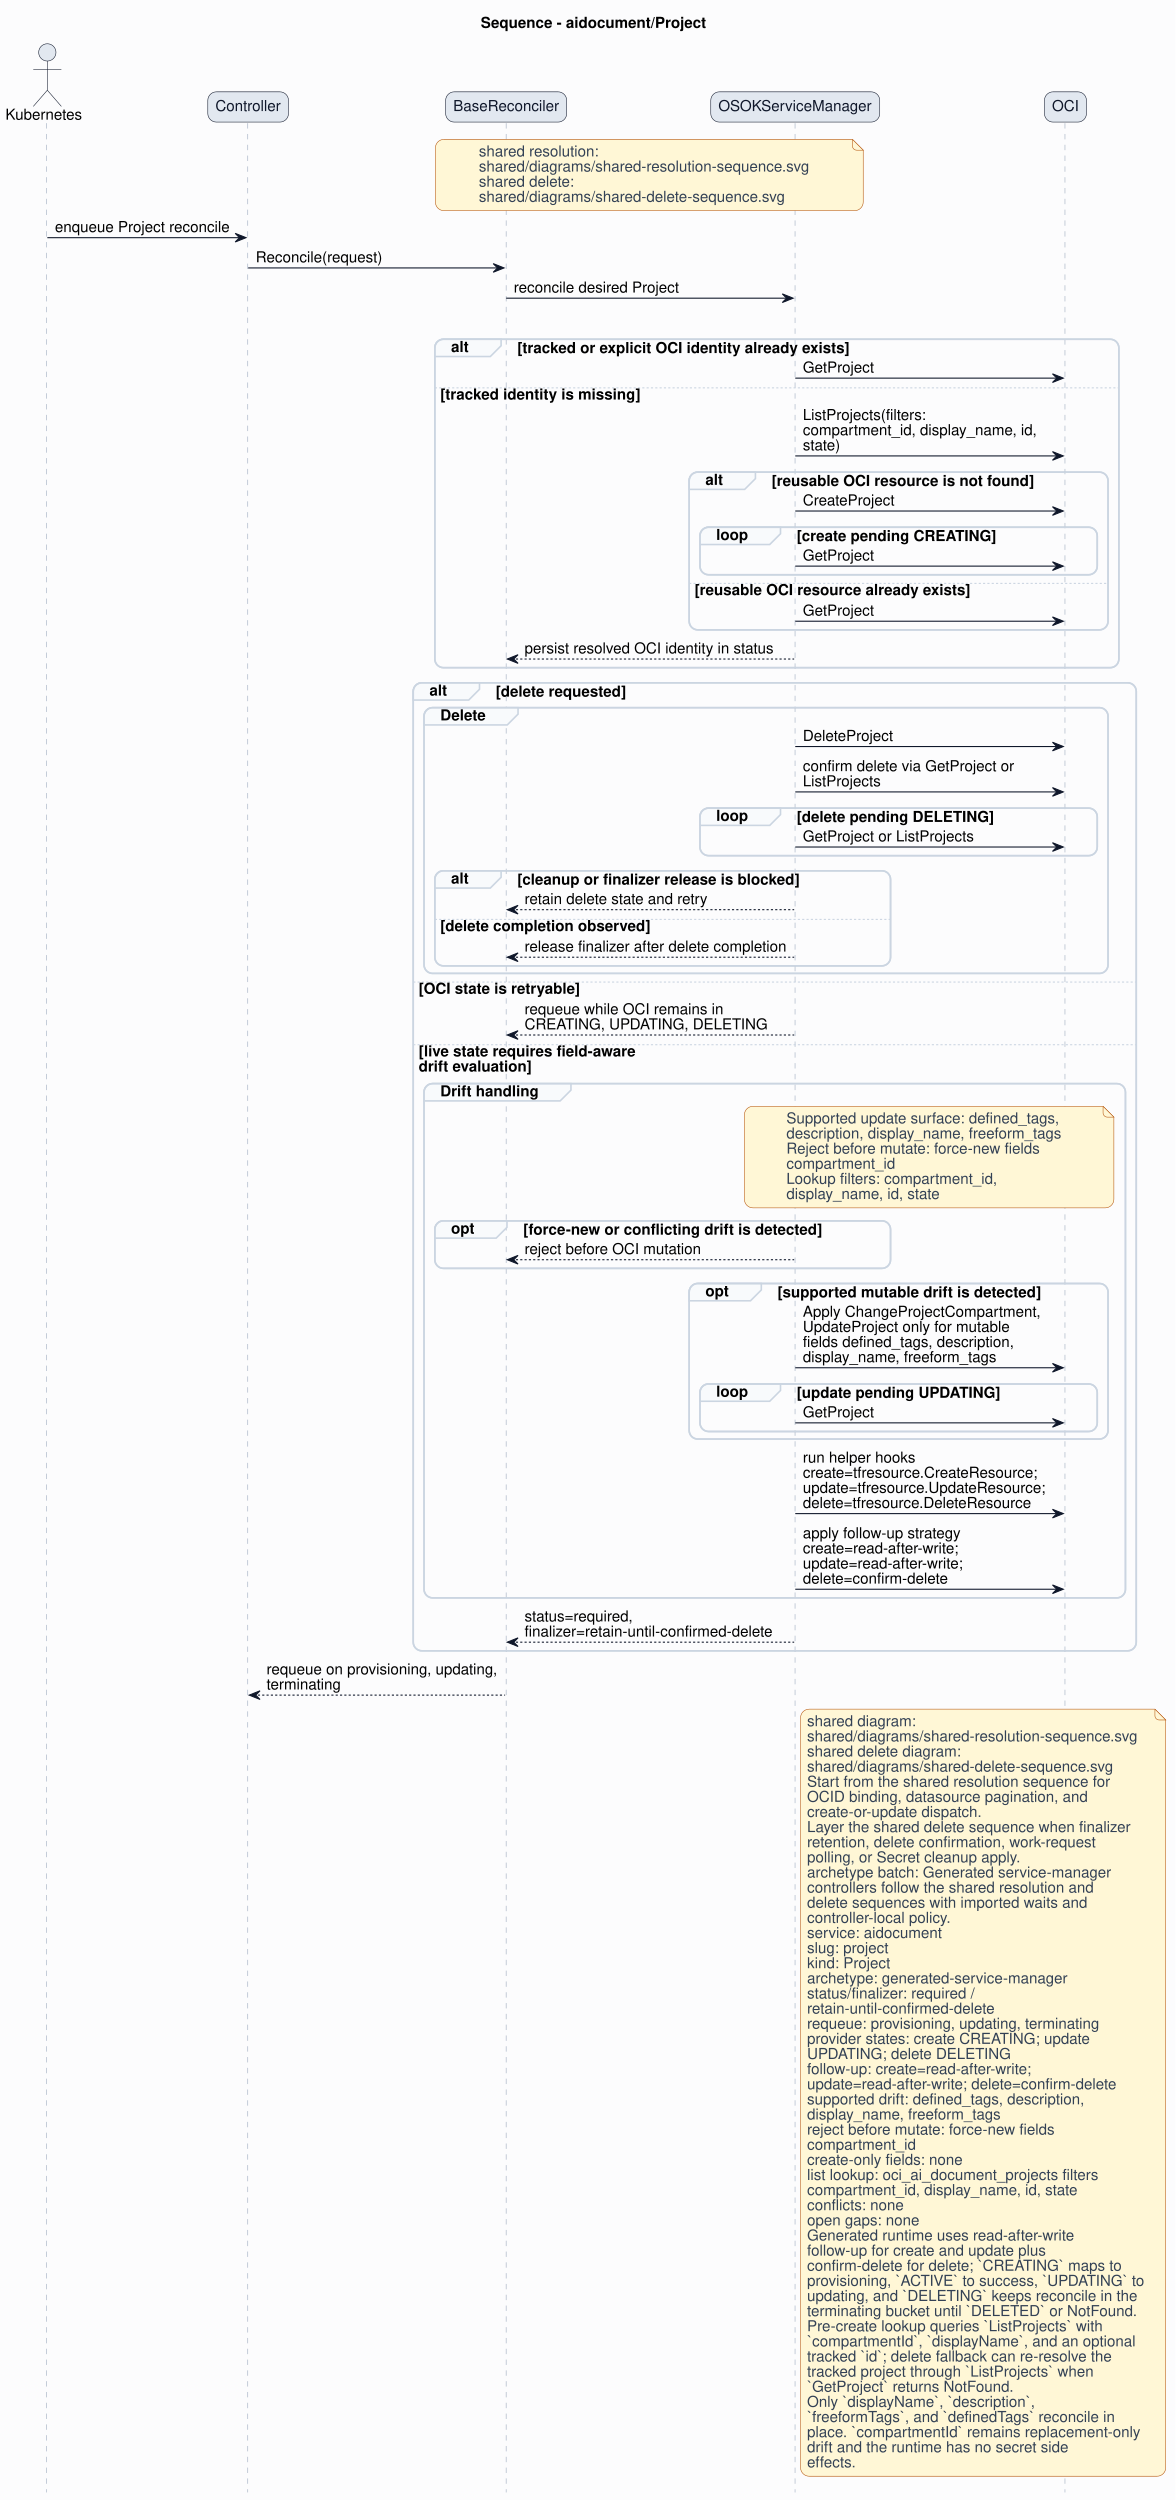
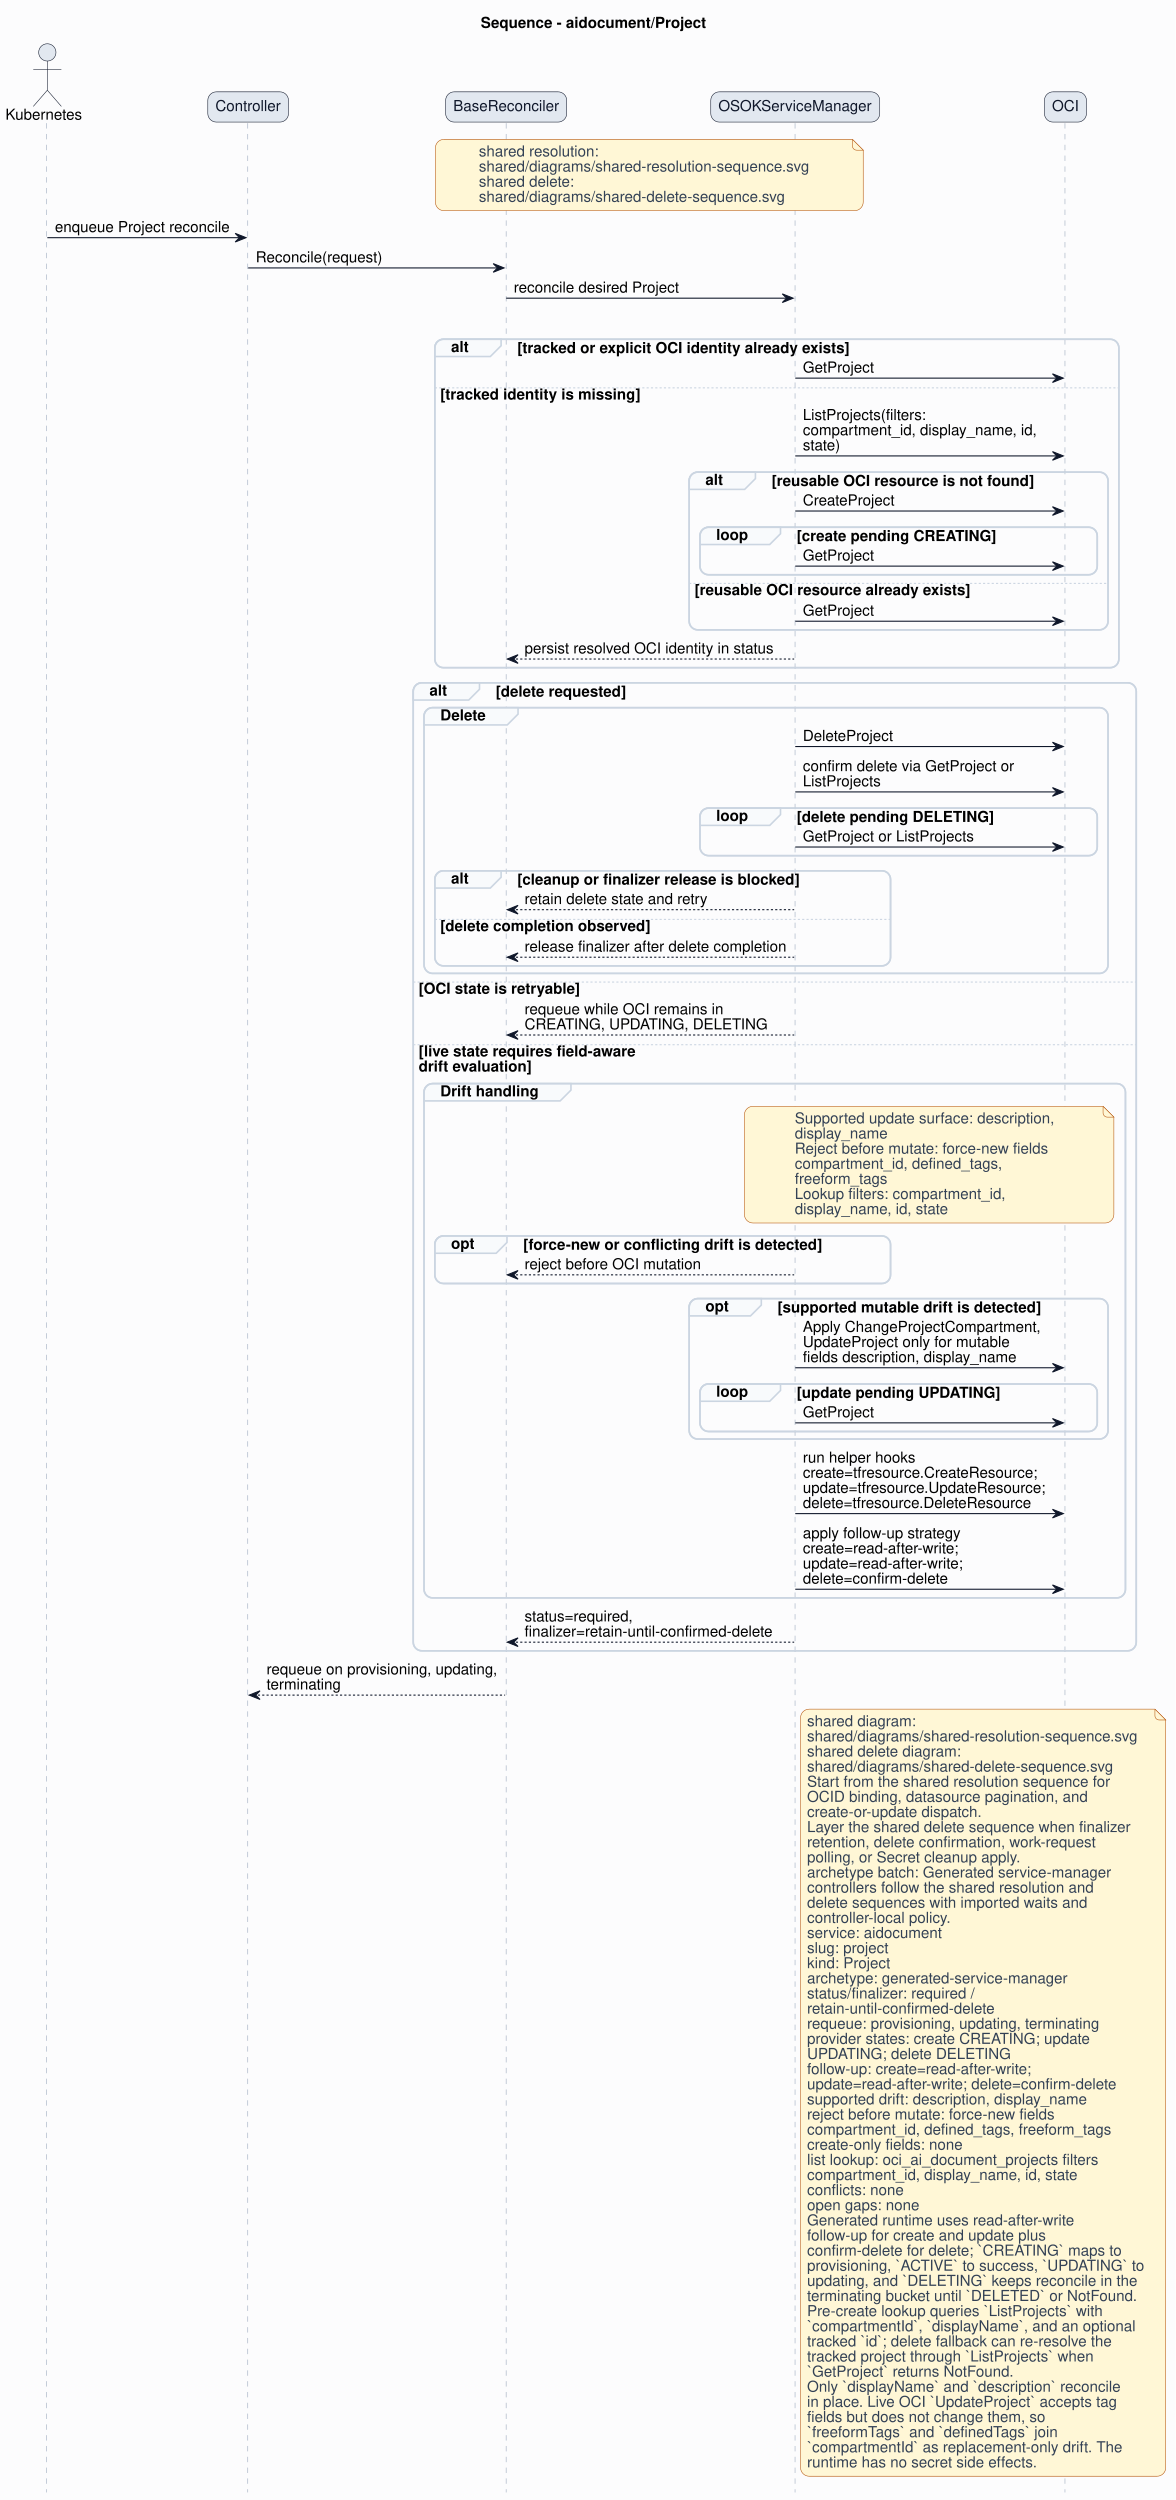
<svg xmlns="http://www.w3.org/2000/svg" contentStyleType="text/css" data-diagram-type="SEQUENCE" height="2314px" preserveAspectRatio="none" style="width:1088px;height:2314px;background:#FCFCFD;" version="1.1" viewBox="0 0 1088 2314" width="1088px" zoomAndPan="magnify">
  <defs />
  <g>
    <rect fill="#FCFCFD" height="2314" style="stroke:none;stroke-width:1;" width="1088" x="0" y="0" />
    <text fill="#000000" font-family="Helvetica" font-size="14" font-weight="bold" lengthAdjust="spacing" textLength="208.496" x="444.959" y="25.78">Sequence - aidocument/Project</text>
    <rect fill="none" height="304" rx="8" ry="8" style="stroke:#CBD5E1;stroke-width:1.5;" width="633.132" x="402.487" y="314" />
    <rect fill="none" height="146" rx="8" ry="8" style="stroke:#CBD5E1;stroke-width:1.5;" width="387.726" x="637.893" y="437" />
    <rect fill="none" height="44" rx="8" ry="8" style="stroke:#CBD5E1;stroke-width:1.5;" width="367.726" x="647.893" y="488" />
    <rect fill="none" height="896" rx="8" ry="8" style="stroke:#CBD5E1;stroke-width:1.5;" width="669.239" x="382.487" y="632" />
    <rect fill="none" height="246" rx="8" ry="8" style="stroke:#CBD5E1;stroke-width:1.5;" width="633.132" x="392.487" y="655" />
    <rect fill="none" height="44" rx="8" ry="8" style="stroke:#CBD5E1;stroke-width:1.5;" width="367.726" x="647.893" y="748" />
    <rect fill="none" height="88" rx="8" ry="8" style="stroke:#CBD5E1;stroke-width:1.5;" width="421.798" x="402.487" y="806" />
    <rect fill="none" height="476" rx="8" ry="8" style="stroke:#CBD5E1;stroke-width:1.5;" width="649.239" x="392.487" y="1003" />
-     <rect fill="none" height="44" rx="8" ry="8" style="stroke:#CBD5E1;stroke-width:1.5;" width="421.798" x="402.487" y="1130" />
-     <rect fill="none" height="144" rx="8" ry="8" style="stroke:#CBD5E1;stroke-width:1.5;" width="387.726" x="637.893" y="1188" />
+     <rect fill="none" height="44" rx="8" ry="8" style="stroke:#CBD5E1;stroke-width:1.5;" width="421.798" x="402.487" y="1144" />
+     <rect fill="none" height="130" rx="8" ry="8" style="stroke:#CBD5E1;stroke-width:1.5;" width="387.726" x="637.893" y="1202" />
    <rect fill="none" height="44" rx="8" ry="8" style="stroke:#CBD5E1;stroke-width:1.5;" width="367.726" x="647.893" y="1281" />
    <g class="participant-lifeline" data-entity-uid="part1" data-qualified-name="Kubernetes" id="part1-lifeline">
      <g>
        <rect fill="#000000" fill-opacity="0" height="2193" width="8" x="39.803" y="114" />
        <line style="stroke:#94A3B8;stroke-width:0.5;stroke-dasharray:5,5;" x1="43" x2="43" y1="114" y2="2307" />
      </g>
    </g>
    <g class="participant-lifeline" data-entity-uid="part2" data-qualified-name="Controller" id="part2-lifeline">
      <g>
        <rect fill="#000000" fill-opacity="0" height="2193" width="8" x="225.685" y="114" />
        <line style="stroke:#94A3B8;stroke-width:0.5;stroke-dasharray:5,5;" x1="229.34" x2="229.34" y1="114" y2="2307" />
      </g>
    </g>
    <g class="participant-lifeline" data-entity-uid="part3" data-qualified-name="BaseReconciler" id="part3-lifeline">
      <g>
        <rect fill="#000000" fill-opacity="0" height="2193" width="8" x="464.511" y="114" />
        <line style="stroke:#94A3B8;stroke-width:0.5;stroke-dasharray:5,5;" x1="468.487" x2="468.487" y1="114" y2="2307" />
      </g>
    </g>
    <g class="participant-lifeline" data-entity-uid="part4" data-qualified-name="ServiceManager" id="part4-lifeline">
      <g>
        <rect fill="#000000" fill-opacity="0" height="2193" width="8" x="732.089" y="114" />
        <line style="stroke:#94A3B8;stroke-width:0.5;stroke-dasharray:5,5;" x1="735.893" x2="735.893" y1="114" y2="2307" />
      </g>
    </g>
    <g class="participant-lifeline" data-entity-uid="part5" data-qualified-name="OCI" id="part5-lifeline">
      <g>
        <rect fill="#000000" fill-opacity="0" height="2193" width="8" x="982.174" y="114" />
        <line style="stroke:#94A3B8;stroke-width:0.5;stroke-dasharray:5,5;" x1="985.73" x2="985.73" y1="114" y2="2307" />
      </g>
    </g>
    <g class="participant participant-head" data-entity-uid="part1" data-qualified-name="Kubernetes" id="part1-head">
      <text fill="#000000" font-family="Helvetica" font-size="14" lengthAdjust="spacing" textLength="71.606" x="5" y="110.78">Kubernetes</text>
      <ellipse cx="43.803" cy="48.5" fill="#E2E8F0" rx="8" ry="8" style="stroke:#0F172A;stroke-width:0.5;" />
      <path d="M43.803,56.5 L43.803,83.5 M30.803,64.5 L56.803,64.5 M43.803,83.5 L30.803,98.5 M43.803,83.5 L56.803,98.5" fill="none" style="stroke:#0F172A;stroke-width:0.5;" />
    </g>
    <g class="participant participant-head" data-entity-uid="part2" data-qualified-name="Controller" id="part2-head">
      <rect fill="#E2E8F0" height="28" rx="8" ry="8" style="stroke:#0F172A;stroke-width:0.5;" width="74.689" x="192.34" y="85" />
      <text fill="#0F172A" font-family="Helvetica" font-size="14" lengthAdjust="spacing" textLength="60.69" x="199.34" y="102.78">Controller</text>
    </g>
    <g class="participant participant-head" data-entity-uid="part3" data-qualified-name="BaseReconciler" id="part3-head">
      <rect fill="#E2E8F0" height="28" rx="8" ry="8" style="stroke:#0F172A;stroke-width:0.5;" width="112.048" x="412.487" y="85" />
      <text fill="#0F172A" font-family="Helvetica" font-size="14" lengthAdjust="spacing" textLength="98.048" x="419.487" y="102.78">BaseReconciler</text>
    </g>
    <g class="participant participant-head" data-entity-uid="part4" data-qualified-name="ServiceManager" id="part4-head">
      <rect fill="#E2E8F0" height="28" rx="8" ry="8" style="stroke:#0F172A;stroke-width:0.5;" width="156.393" x="657.893" y="85" />
      <text fill="#0F172A" font-family="Helvetica" font-size="14" lengthAdjust="spacing" textLength="142.393" x="664.893" y="102.78">OSOKServiceManager</text>
    </g>
    <g class="participant participant-head" data-entity-uid="part5" data-qualified-name="OCI" id="part5-head">
      <rect fill="#E2E8F0" height="28" rx="8" ry="8" style="stroke:#0F172A;stroke-width:0.5;" width="38.89" x="966.73" y="85" />
      <text fill="#0F172A" font-family="Helvetica" font-size="14" lengthAdjust="spacing" textLength="24.89" x="973.73" y="102.78">OCI</text>
    </g>
    <path d="M403,137 L403,187 A8,8 0 0 0 411,195 L791,195 A8,8 0 0 0 799,187 L799,139 L789,129 L411,129 A8,8 0 0 0 403,137" fill="#FFF7D6" style="stroke:#B45309;stroke-width:0.5;" />
    <path d="M789,129 L789,135 A4,4 0 0 0 793,139 L799,139 L789,129" fill="#FFF7D6" style="stroke:#B45309;stroke-width:0.5;" />
    <text fill="#334155" font-family="Helvetica" font-size="14" lengthAdjust="spacing" textLength="111.289" x="443.203" y="144.78">shared resolution:</text>
    <text fill="#334155" font-family="Helvetica" font-size="14" lengthAdjust="spacing" textLength="307.392" x="443.203" y="158.78">shared/diagrams/shared-resolution-sequence.svg</text>
    <text fill="#334155" font-family="Helvetica" font-size="14" lengthAdjust="spacing" textLength="88.731" x="443.203" y="172.78">shared delete:</text>
    <text fill="#334155" font-family="Helvetica" font-size="14" lengthAdjust="spacing" textLength="284.833" x="443.203" y="186.78">shared/diagrams/shared-delete-sequence.svg</text>
    <g class="message" data-entity-1="part1" data-entity-2="part2" id="msg1">
      <polygon fill="#0F172A" points="217.685,216,227.685,220,217.685,224,221.685,220" style="stroke:#0F172A;stroke-width:1;" />
      <line style="stroke:#0F172A;stroke-width:1;" x1="43.803" x2="223.685" y1="220" y2="220" />
      <text fill="#000000" font-family="Helvetica" font-size="14" lengthAdjust="spacing" textLength="161.882" x="50.803" y="214.78">enqueue Project reconcile</text>
    </g>
    <g class="message" data-entity-1="part2" data-entity-2="part3" id="msg2">
      <polygon fill="#0F172A" points="456.511,244,466.511,248,456.511,252,460.511,248" style="stroke:#0F172A;stroke-width:1;" />
      <line style="stroke:#0F172A;stroke-width:1;" x1="229.685" x2="462.511" y1="248" y2="248" />
      <text fill="#000000" font-family="Helvetica" font-size="14" lengthAdjust="spacing" textLength="117.496" x="236.685" y="242.78">Reconcile(request)</text>
    </g>
    <g class="message" data-entity-1="part3" data-entity-2="part4" id="msg3">
      <polygon fill="#0F172A" points="724.089,272,734.089,276,724.089,280,728.089,276" style="stroke:#0F172A;stroke-width:1;" />
      <line style="stroke:#0F172A;stroke-width:1;" x1="468.511" x2="730.089" y1="276" y2="276" />
      <text fill="#000000" font-family="Helvetica" font-size="14" lengthAdjust="spacing" textLength="153.296" x="475.511" y="270.78">reconcile desired Project</text>
    </g>
    <path d="M410.487,314 L463.825,314 L463.825,320 L453.825,330 L402.487,330 L402.487,322 A8,8 0 0 1 410.487,314" fill="#F8FAFC" style="stroke:#CBD5E1;stroke-width:1.5;" />
    <rect fill="none" height="304" rx="8" ry="8" style="stroke:#CBD5E1;stroke-width:1.5;" width="633.132" x="402.487" y="314" />
    <text fill="#000000" font-family="Helvetica" font-size="14" font-weight="bold" lengthAdjust="spacing" textLength="16.338" x="417.487" y="325.78">alt</text>
    <text fill="#000000" font-family="Helvetica" font-size="14" font-weight="bold" lengthAdjust="spacing" textLength="308.109" x="478.825" y="326.78">[tracked or explicit OCI identity already exists]</text>
    <g class="message" data-entity-1="part4" data-entity-2="part5" id="msg4">
      <polygon fill="#0F172A" points="974.174,346,984.174,350,974.174,354,978.174,350" style="stroke:#0F172A;stroke-width:1;" />
      <line style="stroke:#0F172A;stroke-width:1;" x1="736.089" x2="980.174" y1="350" y2="350" />
      <text fill="#000000" font-family="Helvetica" font-size="14" lengthAdjust="spacing" textLength="66.138" x="743.089" y="344.78">GetProject</text>
    </g>
    <line style="stroke:#CBD5E1;stroke-width:1;stroke-dasharray:2,2;" x1="402.487" x2="1035.619" y1="359" y2="359" />
    <text fill="#000000" font-family="Helvetica" font-size="14" font-weight="bold" lengthAdjust="spacing" textLength="185.158" x="407.487" y="369.78">[tracked identity is missing]</text>
    <g class="message" data-entity-1="part4" data-entity-2="part5" id="msg5">
      <polygon fill="#0F172A" points="974.174,418,984.174,422,974.174,426,978.174,422" style="stroke:#0F172A;stroke-width:1;" />
      <line style="stroke:#0F172A;stroke-width:1;" x1="736.089" x2="980.174" y1="422" y2="422" />
      <text fill="#000000" font-family="Helvetica" font-size="14" lengthAdjust="spacing" textLength="114.358" x="743.089" y="388.78">ListProjects(filters:</text>
      <text fill="#000000" font-family="Helvetica" font-size="14" lengthAdjust="spacing" textLength="217.109" x="743.089" y="402.78">compartment_id, display_name, id,</text>
      <text fill="#000000" font-family="Helvetica" font-size="14" lengthAdjust="spacing" textLength="35.014" x="743.089" y="416.78">state)</text>
    </g>
    <path d="M645.893,437 L699.231,437 L699.231,443 L689.231,453 L637.893,453 L637.893,445 A8,8 0 0 1 645.893,437" fill="#F8FAFC" style="stroke:#CBD5E1;stroke-width:1.5;" />
    <rect fill="none" height="146" rx="8" ry="8" style="stroke:#CBD5E1;stroke-width:1.5;" width="387.726" x="637.893" y="437" />
    <text fill="#000000" font-family="Helvetica" font-size="14" font-weight="bold" lengthAdjust="spacing" textLength="16.338" x="652.893" y="448.78">alt</text>
    <text fill="#000000" font-family="Helvetica" font-size="14" font-weight="bold" lengthAdjust="spacing" textLength="242.703" x="714.231" y="449.78">[reusable OCI resource is not found]</text>
    <g class="message" data-entity-1="part4" data-entity-2="part5" id="msg6">
      <polygon fill="#0F172A" points="974.174,469,984.174,473,974.174,477,978.174,473" style="stroke:#0F172A;stroke-width:1;" />
      <line style="stroke:#0F172A;stroke-width:1;" x1="736.089" x2="980.174" y1="473" y2="473" />
      <text fill="#000000" font-family="Helvetica" font-size="14" lengthAdjust="spacing" textLength="85.593" x="743.089" y="467.78">CreateProject</text>
    </g>
    <path d="M655.893,488 L722.438,488 L722.438,494 L712.438,504 L647.893,504 L647.893,496 A8,8 0 0 1 655.893,488" fill="#F8FAFC" style="stroke:#CBD5E1;stroke-width:1.5;" />
    <rect fill="none" height="44" rx="8" ry="8" style="stroke:#CBD5E1;stroke-width:1.5;" width="367.726" x="647.893" y="488" />
    <text fill="#000000" font-family="Helvetica" font-size="14" font-weight="bold" lengthAdjust="spacing" textLength="29.545" x="662.893" y="499.78">loop</text>
    <text fill="#000000" font-family="Helvetica" font-size="14" font-weight="bold" lengthAdjust="spacing" textLength="185.903" x="737.438" y="500.78">[create pending CREATING]</text>
    <g class="message" data-entity-1="part4" data-entity-2="part5" id="msg7">
      <polygon fill="#0F172A" points="974.174,520,984.174,524,974.174,528,978.174,524" style="stroke:#0F172A;stroke-width:1;" />
      <line style="stroke:#0F172A;stroke-width:1;" x1="736.089" x2="980.174" y1="524" y2="524" />
      <text fill="#000000" font-family="Helvetica" font-size="14" lengthAdjust="spacing" textLength="66.138" x="743.089" y="518.78">GetProject</text>
    </g>
    <line style="stroke:#CBD5E1;stroke-width:1;stroke-dasharray:2,2;" x1="637.893" x2="1025.619" y1="540" y2="540" />
    <text fill="#000000" font-family="Helvetica" font-size="14" font-weight="bold" lengthAdjust="spacing" textLength="255.233" x="642.893" y="550.78">[reusable OCI resource already exists]</text>
    <g class="message" data-entity-1="part4" data-entity-2="part5" id="msg8">
      <polygon fill="#0F172A" points="974.174,571,984.174,575,974.174,579,978.174,575" style="stroke:#0F172A;stroke-width:1;" />
      <line style="stroke:#0F172A;stroke-width:1;" x1="736.089" x2="980.174" y1="575" y2="575" />
      <text fill="#000000" font-family="Helvetica" font-size="14" lengthAdjust="spacing" textLength="66.138" x="743.089" y="569.78">GetProject</text>
    </g>
    <g class="message" data-entity-1="part4" data-entity-2="part3" id="msg9">
      <polygon fill="#0F172A" points="479.511,606,469.511,610,479.511,614,475.511,610" style="stroke:#0F172A;stroke-width:1;" />
      <line style="stroke:#0F172A;stroke-width:1;stroke-dasharray:2,2;" x1="473.511" x2="735.089" y1="610" y2="610" />
      <text fill="#000000" font-family="Helvetica" font-size="14" lengthAdjust="spacing" textLength="231.096" x="485.511" y="604.78">persist resolved OCI identity in status</text>
    </g>
    <path d="M390.487,632 L443.825,632 L443.825,638 L433.825,648 L382.487,648 L382.487,640 A8,8 0 0 1 390.487,632" fill="#F8FAFC" style="stroke:#CBD5E1;stroke-width:1.5;" />
    <rect fill="none" height="896" rx="8" ry="8" style="stroke:#CBD5E1;stroke-width:1.5;" width="669.239" x="382.487" y="632" />
    <text fill="#000000" font-family="Helvetica" font-size="14" font-weight="bold" lengthAdjust="spacing" textLength="16.338" x="397.487" y="643.78">alt</text>
    <text fill="#000000" font-family="Helvetica" font-size="14" font-weight="bold" lengthAdjust="spacing" textLength="120.586" x="458.825" y="644.78">[delete requested]</text>
    <path d="M400.487,655 L479.508,655 L479.508,661 L469.508,671 L392.487,671 L392.487,663 A8,8 0 0 1 400.487,655" fill="#F8FAFC" style="stroke:#CBD5E1;stroke-width:1.5;" />
    <rect fill="none" height="246" rx="8" ry="8" style="stroke:#CBD5E1;stroke-width:1.5;" width="633.132" x="392.487" y="655" />
    <text fill="#000000" font-family="Helvetica" font-size="14" font-weight="bold" lengthAdjust="spacing" textLength="42.02" x="407.487" y="666.78">Delete</text>
    <g class="message" data-entity-1="part4" data-entity-2="part5" id="msg10">
      <polygon fill="#0F172A" points="974.174,687,984.174,691,974.174,695,978.174,691" style="stroke:#0F172A;stroke-width:1;" />
      <line style="stroke:#0F172A;stroke-width:1;" x1="736.089" x2="980.174" y1="691" y2="691" />
      <text fill="#000000" font-family="Helvetica" font-size="14" lengthAdjust="spacing" textLength="84.041" x="743.089" y="685.78">DeleteProject</text>
    </g>
    <g class="message" data-entity-1="part4" data-entity-2="part5" id="msg11">
      <polygon fill="#0F172A" points="974.174,729,984.174,733,974.174,737,978.174,733" style="stroke:#0F172A;stroke-width:1;" />
      <line style="stroke:#0F172A;stroke-width:1;" x1="736.089" x2="980.174" y1="733" y2="733" />
      <text fill="#000000" font-family="Helvetica" font-size="14" lengthAdjust="spacing" textLength="196.082" x="743.089" y="713.78">confirm delete via GetProject or</text>
      <text fill="#000000" font-family="Helvetica" font-size="14" lengthAdjust="spacing" textLength="72.358" x="743.089" y="727.78">ListProjects</text>
    </g>
    <path d="M655.893,748 L722.438,748 L722.438,754 L712.438,764 L647.893,764 L647.893,756 A8,8 0 0 1 655.893,748" fill="#F8FAFC" style="stroke:#CBD5E1;stroke-width:1.5;" />
    <rect fill="none" height="44" rx="8" ry="8" style="stroke:#CBD5E1;stroke-width:1.5;" width="367.726" x="647.893" y="748" />
    <text fill="#000000" font-family="Helvetica" font-size="14" font-weight="bold" lengthAdjust="spacing" textLength="29.545" x="662.893" y="759.78">loop</text>
    <text fill="#000000" font-family="Helvetica" font-size="14" font-weight="bold" lengthAdjust="spacing" textLength="182.779" x="737.438" y="760.78">[delete pending DELETING]</text>
    <g class="message" data-entity-1="part4" data-entity-2="part5" id="msg12">
      <polygon fill="#0F172A" points="974.174,780,984.174,784,974.174,788,978.174,784" style="stroke:#0F172A;stroke-width:1;" />
      <line style="stroke:#0F172A;stroke-width:1;" x1="736.089" x2="980.174" y1="784" y2="784" />
      <text fill="#000000" font-family="Helvetica" font-size="14" lengthAdjust="spacing" textLength="158.724" x="743.089" y="778.78">GetProject or ListProjects</text>
    </g>
    <path d="M410.487,806 L463.825,806 L463.825,812 L453.825,822 L402.487,822 L402.487,814 A8,8 0 0 1 410.487,806" fill="#F8FAFC" style="stroke:#CBD5E1;stroke-width:1.5;" />
    <rect fill="none" height="88" rx="8" ry="8" style="stroke:#CBD5E1;stroke-width:1.5;" width="421.798" x="402.487" y="806" />
    <text fill="#000000" font-family="Helvetica" font-size="14" font-weight="bold" lengthAdjust="spacing" textLength="16.338" x="417.487" y="817.78">alt</text>
    <text fill="#000000" font-family="Helvetica" font-size="14" font-weight="bold" lengthAdjust="spacing" textLength="261.427" x="478.825" y="818.78">[cleanup or finalizer release is blocked]</text>
    <g class="message" data-entity-1="part4" data-entity-2="part3" id="msg13">
      <polygon fill="#0F172A" points="479.511,838,469.511,842,479.511,846,475.511,842" style="stroke:#0F172A;stroke-width:1;" />
      <line style="stroke:#0F172A;stroke-width:1;stroke-dasharray:2,2;" x1="473.511" x2="735.089" y1="842" y2="842" />
      <text fill="#000000" font-family="Helvetica" font-size="14" lengthAdjust="spacing" textLength="170.434" x="485.511" y="836.78">retain delete state and retry</text>
    </g>
    <line style="stroke:#CBD5E1;stroke-width:1;stroke-dasharray:2,2;" x1="402.487" x2="824.286" y1="851" y2="851" />
    <text fill="#000000" font-family="Helvetica" font-size="14" font-weight="bold" lengthAdjust="spacing" textLength="194.482" x="407.487" y="861.78">[delete completion observed]</text>
    <g class="message" data-entity-1="part4" data-entity-2="part3" id="msg14">
      <polygon fill="#0F172A" points="479.511,882,469.511,886,479.511,890,475.511,886" style="stroke:#0F172A;stroke-width:1;" />
      <line style="stroke:#0F172A;stroke-width:1;stroke-dasharray:2,2;" x1="473.511" x2="735.089" y1="886" y2="886" />
      <text fill="#000000" font-family="Helvetica" font-size="14" lengthAdjust="spacing" textLength="243.578" x="485.511" y="880.78">release finalizer after delete completion</text>
    </g>
    <line style="stroke:#CBD5E1;stroke-width:1;stroke-dasharray:2,2;" x1="382.487" x2="1051.726" y1="909" y2="909" />
    <text fill="#000000" font-family="Helvetica" font-size="14" font-weight="bold" lengthAdjust="spacing" textLength="149.386" x="387.487" y="919.78">[OCI state is retryable]</text>
    <g class="message" data-entity-1="part4" data-entity-2="part3" id="msg15">
      <polygon fill="#0F172A" points="479.511,954,469.511,958,479.511,962,475.511,958" style="stroke:#0F172A;stroke-width:1;" />
      <line style="stroke:#0F172A;stroke-width:1;stroke-dasharray:2,2;" x1="473.511" x2="735.089" y1="958" y2="958" />
      <text fill="#000000" font-family="Helvetica" font-size="14" lengthAdjust="spacing" textLength="184.42" x="485.511" y="938.78">requeue while OCI remains in</text>
      <text fill="#000000" font-family="Helvetica" font-size="14" lengthAdjust="spacing" textLength="230.248" x="485.511" y="952.78">CREATING, UPDATING, DELETING</text>
    </g>
    <line style="stroke:#CBD5E1;stroke-width:1;stroke-dasharray:2,2;" x1="382.487" x2="1051.726" y1="967" y2="967" />
    <text fill="#000000" font-family="Helvetica" font-size="14" font-weight="bold" lengthAdjust="spacing" textLength="200.751" x="387.487" y="977.78">[live state requires field-aware</text>
    <text fill="#000000" font-family="Helvetica" font-size="14" font-weight="bold" lengthAdjust="spacing" textLength="105.007" x="387.487" y="991.78">drift evaluation]</text>
    <path d="M400.487,1003 L528.474,1003 L528.474,1009 L518.474,1019 L392.487,1019 L392.487,1011 A8,8 0 0 1 400.487,1003" fill="#F8FAFC" style="stroke:#CBD5E1;stroke-width:1.5;" />
    <rect fill="none" height="476" rx="8" ry="8" style="stroke:#CBD5E1;stroke-width:1.5;" width="649.239" x="392.487" y="1003" />
    <text fill="#000000" font-family="Helvetica" font-size="14" font-weight="bold" lengthAdjust="spacing" textLength="90.986" x="407.487" y="1014.78">Drift handling</text>
-     <path d="M689,1032 L689,1110 A8,8 0 0 0 697,1118 L1023,1118 A8,8 0 0 0 1031,1110 L1031,1034 L1021,1024 L697,1024 A8,8 0 0 0 689,1032" fill="#FFF7D6" style="stroke:#B45309;stroke-width:0.5;" />
+     <path d="M689,1032 L689,1124 A8,8 0 0 0 697,1132 L1023,1132 A8,8 0 0 0 1031,1124 L1031,1034 L1021,1024 L697,1024 A8,8 0 0 0 689,1032" fill="#FFF7D6" style="stroke:#B45309;stroke-width:0.5;" />
    <path d="M1021,1024 L1021,1030 A4,4 0 0 0 1025,1034 L1031,1034 L1021,1024" fill="#FFF7D6" style="stroke:#B45309;stroke-width:0.5;" />
-     <text fill="#334155" font-family="Helvetica" font-size="14" lengthAdjust="spacing" textLength="252.964" x="727.853" y="1039.78">Supported update surface: defined_tags,</text>
-     <text fill="#334155" font-family="Helvetica" font-size="14" lengthAdjust="spacing" textLength="256.019" x="727.853" y="1053.78">description, display_name, freeform_tags</text>
-     <text fill="#334155" font-family="Helvetica" font-size="14" lengthAdjust="spacing" textLength="235.778" x="727.853" y="1067.78">Reject before mutate: force-new fields</text>
-     <text fill="#334155" font-family="Helvetica" font-size="14" lengthAdjust="spacing" textLength="100.379" x="727.853" y="1081.78">compartment_id</text>
-     <text fill="#334155" font-family="Helvetica" font-size="14" lengthAdjust="spacing" textLength="195.316" x="727.853" y="1095.78">Lookup filters: compartment_id,</text>
-     <text fill="#334155" font-family="Helvetica" font-size="14" lengthAdjust="spacing" textLength="143.192" x="727.853" y="1109.78">display_name, id, state</text>
-     <path d="M410.487,1130 L469.253,1130 L469.253,1136 L459.253,1146 L402.487,1146 L402.487,1138 A8,8 0 0 1 410.487,1130" fill="#F8FAFC" style="stroke:#CBD5E1;stroke-width:1.5;" />
-     <rect fill="none" height="44" rx="8" ry="8" style="stroke:#CBD5E1;stroke-width:1.5;" width="421.798" x="402.487" y="1130" />
-     <text fill="#000000" font-family="Helvetica" font-size="14" font-weight="bold" lengthAdjust="spacing" textLength="21.766" x="417.487" y="1141.78">opt</text>
-     <text fill="#000000" font-family="Helvetica" font-size="14" font-weight="bold" lengthAdjust="spacing" textLength="276.131" x="484.253" y="1142.78">[force-new or conflicting drift is detected]</text>
+     <text fill="#334155" font-family="Helvetica" font-size="14" lengthAdjust="spacing" textLength="240.488" x="735.619" y="1039.78">Supported update surface: description,</text>
+     <text fill="#334155" font-family="Helvetica" font-size="14" lengthAdjust="spacing" textLength="86.386" x="735.619" y="1053.78">display_name</text>
+     <text fill="#334155" font-family="Helvetica" font-size="14" lengthAdjust="spacing" textLength="235.778" x="735.619" y="1067.78">Reject before mutate: force-new fields</text>
+     <text fill="#334155" font-family="Helvetica" font-size="14" lengthAdjust="spacing" textLength="192.227" x="735.619" y="1081.78">compartment_id, defined_tags,</text>
+     <text fill="#334155" font-family="Helvetica" font-size="14" lengthAdjust="spacing" textLength="86.372" x="735.619" y="1095.78">freeform_tags</text>
+     <text fill="#334155" font-family="Helvetica" font-size="14" lengthAdjust="spacing" textLength="195.316" x="735.619" y="1109.78">Lookup filters: compartment_id,</text>
+     <text fill="#334155" font-family="Helvetica" font-size="14" lengthAdjust="spacing" textLength="143.192" x="735.619" y="1123.78">display_name, id, state</text>
+     <path d="M410.487,1144 L469.253,1144 L469.253,1150 L459.253,1160 L402.487,1160 L402.487,1152 A8,8 0 0 1 410.487,1144" fill="#F8FAFC" style="stroke:#CBD5E1;stroke-width:1.5;" />
+     <rect fill="none" height="44" rx="8" ry="8" style="stroke:#CBD5E1;stroke-width:1.5;" width="421.798" x="402.487" y="1144" />
+     <text fill="#000000" font-family="Helvetica" font-size="14" font-weight="bold" lengthAdjust="spacing" textLength="21.766" x="417.487" y="1155.78">opt</text>
+     <text fill="#000000" font-family="Helvetica" font-size="14" font-weight="bold" lengthAdjust="spacing" textLength="276.131" x="484.253" y="1156.78">[force-new or conflicting drift is detected]</text>
    <g class="message" data-entity-1="part4" data-entity-2="part3" id="msg16">
-       <polygon fill="#0F172A" points="479.511,1162,469.511,1166,479.511,1170,475.511,1166" style="stroke:#0F172A;stroke-width:1;" />
-       <line style="stroke:#0F172A;stroke-width:1;stroke-dasharray:2,2;" x1="473.511" x2="735.089" y1="1166" y2="1166" />
-       <text fill="#000000" font-family="Helvetica" font-size="14" lengthAdjust="spacing" textLength="164.185" x="485.511" y="1160.78">reject before OCI mutation</text>
-     </g>
-     <path d="M645.893,1188 L704.659,1188 L704.659,1194 L694.659,1204 L637.893,1204 L637.893,1196 A8,8 0 0 1 645.893,1188" fill="#F8FAFC" style="stroke:#CBD5E1;stroke-width:1.5;" />
-     <rect fill="none" height="144" rx="8" ry="8" style="stroke:#CBD5E1;stroke-width:1.5;" width="387.726" x="637.893" y="1188" />
-     <text fill="#000000" font-family="Helvetica" font-size="14" font-weight="bold" lengthAdjust="spacing" textLength="21.766" x="652.893" y="1199.78">opt</text>
-     <text fill="#000000" font-family="Helvetica" font-size="14" font-weight="bold" lengthAdjust="spacing" textLength="243.462" x="719.659" y="1200.78">[supported mutable drift is detected]</text>
+       <polygon fill="#0F172A" points="479.511,1176,469.511,1180,479.511,1184,475.511,1180" style="stroke:#0F172A;stroke-width:1;" />
+       <line style="stroke:#0F172A;stroke-width:1;stroke-dasharray:2,2;" x1="473.511" x2="735.089" y1="1180" y2="1180" />
+       <text fill="#000000" font-family="Helvetica" font-size="14" lengthAdjust="spacing" textLength="164.185" x="485.511" y="1174.78">reject before OCI mutation</text>
+     </g>
+     <path d="M645.893,1202 L704.659,1202 L704.659,1208 L694.659,1218 L637.893,1218 L637.893,1210 A8,8 0 0 1 645.893,1202" fill="#F8FAFC" style="stroke:#CBD5E1;stroke-width:1.5;" />
+     <rect fill="none" height="130" rx="8" ry="8" style="stroke:#CBD5E1;stroke-width:1.5;" width="387.726" x="637.893" y="1202" />
+     <text fill="#000000" font-family="Helvetica" font-size="14" font-weight="bold" lengthAdjust="spacing" textLength="21.766" x="652.893" y="1213.78">opt</text>
+     <text fill="#000000" font-family="Helvetica" font-size="14" font-weight="bold" lengthAdjust="spacing" textLength="243.462" x="719.659" y="1214.78">[supported mutable drift is detected]</text>
    <g class="message" data-entity-1="part4" data-entity-2="part5" id="msg17">
      <polygon fill="#0F172A" points="974.174,1262,984.174,1266,974.174,1270,978.174,1266" style="stroke:#0F172A;stroke-width:1;" />
      <line style="stroke:#0F172A;stroke-width:1;" x1="736.089" x2="980.174" y1="1266" y2="1266" />
-       <text fill="#000000" font-family="Helvetica" font-size="14" lengthAdjust="spacing" textLength="220.22" x="743.089" y="1218.78">Apply ChangeProjectCompartment,</text>
-       <text fill="#000000" font-family="Helvetica" font-size="14" lengthAdjust="spacing" textLength="192.213" x="743.089" y="1232.78">UpdateProject only for mutable</text>
-       <text fill="#000000" font-family="Helvetica" font-size="14" lengthAdjust="spacing" textLength="196.123" x="743.089" y="1246.78">fields defined_tags, description,</text>
-       <text fill="#000000" font-family="Helvetica" font-size="14" lengthAdjust="spacing" textLength="180.537" x="743.089" y="1260.78">display_name, freeform_tags</text>
+       <text fill="#000000" font-family="Helvetica" font-size="14" lengthAdjust="spacing" textLength="220.22" x="743.089" y="1232.78">Apply ChangeProjectCompartment,</text>
+       <text fill="#000000" font-family="Helvetica" font-size="14" lengthAdjust="spacing" textLength="192.213" x="743.089" y="1246.78">UpdateProject only for mutable</text>
+       <text fill="#000000" font-family="Helvetica" font-size="14" lengthAdjust="spacing" textLength="198.44" x="743.089" y="1260.78">fields description, display_name</text>
    </g>
    <path d="M655.893,1281 L722.438,1281 L722.438,1287 L712.438,1297 L647.893,1297 L647.893,1289 A8,8 0 0 1 655.893,1281" fill="#F8FAFC" style="stroke:#CBD5E1;stroke-width:1.5;" />
    <rect fill="none" height="44" rx="8" ry="8" style="stroke:#CBD5E1;stroke-width:1.5;" width="367.726" x="647.893" y="1281" />
    <text fill="#000000" font-family="Helvetica" font-size="14" font-weight="bold" lengthAdjust="spacing" textLength="29.545" x="662.893" y="1292.78">loop</text>
    <text fill="#000000" font-family="Helvetica" font-size="14" font-weight="bold" lengthAdjust="spacing" textLength="190.538" x="737.438" y="1293.78">[update pending UPDATING]</text>
    <g class="message" data-entity-1="part4" data-entity-2="part5" id="msg18">
      <polygon fill="#0F172A" points="974.174,1313,984.174,1317,974.174,1321,978.174,1317" style="stroke:#0F172A;stroke-width:1;" />
      <line style="stroke:#0F172A;stroke-width:1;" x1="736.089" x2="980.174" y1="1317" y2="1317" />
      <text fill="#000000" font-family="Helvetica" font-size="14" lengthAdjust="spacing" textLength="66.138" x="743.089" y="1311.78">GetProject</text>
    </g>
    <g class="message" data-entity-1="part4" data-entity-2="part5" id="msg19">
      <polygon fill="#0F172A" points="974.174,1397,984.174,1401,974.174,1405,978.174,1401" style="stroke:#0F172A;stroke-width:1;" />
      <line style="stroke:#0F172A;stroke-width:1;" x1="736.089" x2="980.174" y1="1401" y2="1401" />
      <text fill="#000000" font-family="Helvetica" font-size="14" lengthAdjust="spacing" textLength="104.289" x="743.089" y="1353.78">run helper hooks</text>
      <text fill="#000000" font-family="Helvetica" font-size="14" lengthAdjust="spacing" textLength="219.051" x="743.089" y="1367.78">create=tfresource.CreateResource;</text>
      <text fill="#000000" font-family="Helvetica" font-size="14" lengthAdjust="spacing" textLength="226.085" x="743.089" y="1381.78">update=tfresource.UpdateResource;</text>
      <text fill="#000000" font-family="Helvetica" font-size="14" lengthAdjust="spacing" textLength="212.844" x="743.089" y="1395.78">delete=tfresource.DeleteResource</text>
    </g>
    <g class="message" data-entity-1="part4" data-entity-2="part5" id="msg20">
      <polygon fill="#0F172A" points="974.174,1467,984.174,1471,974.174,1475,978.174,1471" style="stroke:#0F172A;stroke-width:1;" />
      <line style="stroke:#0F172A;stroke-width:1;" x1="736.089" x2="980.174" y1="1471" y2="1471" />
      <text fill="#000000" font-family="Helvetica" font-size="14" lengthAdjust="spacing" textLength="147.075" x="743.089" y="1423.78">apply follow-up strategy</text>
      <text fill="#000000" font-family="Helvetica" font-size="14" lengthAdjust="spacing" textLength="145.893" x="743.089" y="1437.78">create=read-after-write;</text>
      <text fill="#000000" font-family="Helvetica" font-size="14" lengthAdjust="spacing" textLength="149.803" x="743.089" y="1451.78">update=read-after-write;</text>
      <text fill="#000000" font-family="Helvetica" font-size="14" lengthAdjust="spacing" textLength="135.023" x="743.089" y="1465.78">delete=confirm-delete</text>
    </g>
    <g class="message" data-entity-1="part4" data-entity-2="part3" id="msg21">
      <polygon fill="#0F172A" points="479.511,1516,469.511,1520,479.511,1524,475.511,1520" style="stroke:#0F172A;stroke-width:1;" />
      <line style="stroke:#0F172A;stroke-width:1;stroke-dasharray:2,2;" x1="473.511" x2="735.089" y1="1520" y2="1520" />
      <text fill="#000000" font-family="Helvetica" font-size="14" lengthAdjust="spacing" textLength="100.782" x="485.511" y="1500.78">status=required,</text>
      <text fill="#000000" font-family="Helvetica" font-size="14" lengthAdjust="spacing" textLength="230.72" x="485.511" y="1514.78">finalizer=retain-until-confirmed-delete</text>
    </g>
    <g class="message" data-entity-1="part3" data-entity-2="part2" id="msg22">
      <polygon fill="#0F172A" points="240.685,1565,230.685,1569,240.685,1573,236.685,1569" style="stroke:#0F172A;stroke-width:1;" />
      <line style="stroke:#0F172A;stroke-width:1;stroke-dasharray:2,2;" x1="234.685" x2="467.511" y1="1569" y2="1569" />
      <text fill="#000000" font-family="Helvetica" font-size="14" lengthAdjust="spacing" textLength="214.826" x="246.685" y="1549.78">requeue on provisioning, updating,</text>
      <text fill="#000000" font-family="Helvetica" font-size="14" lengthAdjust="spacing" textLength="69.255" x="246.685" y="1563.78">terminating</text>
    </g>
    <path d="M741,1590 L741,2284 A8,8 0 0 0 749,2292 L1071,2292 A8,8 0 0 0 1079,2284 L1079,1592 L1069,1582 L749,1582 A8,8 0 0 0 741,1590" fill="#FFF7D6" style="stroke:#B45309;stroke-width:0.5;" />
    <path d="M1069,1582 L1069,1588 A4,4 0 0 0 1073,1592 L1079,1592 L1069,1582" fill="#FFF7D6" style="stroke:#B45309;stroke-width:0.5;" />
    <text fill="#334155" font-family="Helvetica" font-size="14" lengthAdjust="spacing" textLength="101.165" x="747" y="1597.78">shared diagram:</text>
    <text fill="#334155" font-family="Helvetica" font-size="14" lengthAdjust="spacing" textLength="307.392" x="747" y="1611.78">shared/diagrams/shared-resolution-sequence.svg</text>
    <text fill="#334155" font-family="Helvetica" font-size="14" lengthAdjust="spacing" textLength="143.199" x="747" y="1625.78">shared delete diagram:</text>
    <text fill="#334155" font-family="Helvetica" font-size="14" lengthAdjust="spacing" textLength="284.833" x="747" y="1639.78">shared/diagrams/shared-delete-sequence.svg</text>
    <text fill="#334155" font-family="Helvetica" font-size="14" lengthAdjust="spacing" textLength="280.93" x="747" y="1653.78">Start from the shared resolution sequence for</text>
    <text fill="#334155" font-family="Helvetica" font-size="14" lengthAdjust="spacing" textLength="260.729" x="747" y="1667.78">OCID binding, datasource pagination, and</text>
    <text fill="#334155" font-family="Helvetica" font-size="14" lengthAdjust="spacing" textLength="163.427" x="747" y="1681.78">create-or-update dispatch.</text>
    <text fill="#334155" font-family="Helvetica" font-size="14" lengthAdjust="spacing" textLength="301.198" x="747" y="1695.78">Layer the shared delete sequence when finalizer</text>
    <text fill="#334155" font-family="Helvetica" font-size="14" lengthAdjust="spacing" textLength="269.247" x="747" y="1709.78">retention, delete confirmation, work-request</text>
    <text fill="#334155" font-family="Helvetica" font-size="14" lengthAdjust="spacing" textLength="199.233" x="747" y="1723.78">polling, or Secret cleanup apply.</text>
    <text fill="#334155" font-family="Helvetica" font-size="14" lengthAdjust="spacing" textLength="281.709" x="747" y="1737.78">archetype batch: Generated service-manager</text>
    <text fill="#334155" font-family="Helvetica" font-size="14" lengthAdjust="spacing" textLength="266.15" x="747" y="1751.78">controllers follow the shared resolution and</text>
    <text fill="#334155" font-family="Helvetica" font-size="14" lengthAdjust="spacing" textLength="259.93" x="747" y="1765.78">delete sequences with imported waits and</text>
    <text fill="#334155" font-family="Helvetica" font-size="14" lengthAdjust="spacing" textLength="134.606" x="747" y="1779.78">controller-local policy.</text>
    <text fill="#334155" font-family="Helvetica" font-size="14" lengthAdjust="spacing" textLength="124.503" x="747" y="1793.78">service: aidocument</text>
    <text fill="#334155" font-family="Helvetica" font-size="14" lengthAdjust="spacing" textLength="75.482" x="747" y="1807.78">slug: project</text>
    <text fill="#334155" font-family="Helvetica" font-size="14" lengthAdjust="spacing" textLength="77.034" x="747" y="1821.78">kind: Project</text>
    <text fill="#334155" font-family="Helvetica" font-size="14" lengthAdjust="spacing" textLength="241.24" x="747" y="1835.78">archetype: generated-service-manager</text>
    <text fill="#334155" font-family="Helvetica" font-size="14" lengthAdjust="spacing" textLength="156.406" x="747" y="1849.78">status/finalizer: required /</text>
    <text fill="#334155" font-family="Helvetica" font-size="14" lengthAdjust="spacing" textLength="174.303" x="747" y="1863.78">retain-until-confirmed-delete</text>
    <text fill="#334155" font-family="Helvetica" font-size="14" lengthAdjust="spacing" textLength="272.398" x="747" y="1877.78">requeue: provisioning, updating, terminating</text>
    <text fill="#334155" font-family="Helvetica" font-size="14" lengthAdjust="spacing" textLength="265.337" x="747" y="1891.78">provider states: create CREATING; update</text>
    <text fill="#334155" font-family="Helvetica" font-size="14" lengthAdjust="spacing" textLength="192.165" x="747" y="1905.78">UPDATING; delete DELETING</text>
    <text fill="#334155" font-family="Helvetica" font-size="14" lengthAdjust="spacing" textLength="209.699" x="747" y="1919.78">follow-up: create=read-after-write;</text>
    <text fill="#334155" font-family="Helvetica" font-size="14" lengthAdjust="spacing" textLength="288.716" x="747" y="1933.78">update=read-after-write; delete=confirm-delete</text>
-     <text fill="#334155" font-family="Helvetica" font-size="14" lengthAdjust="spacing" textLength="256.826" x="747" y="1947.78">supported drift: defined_tags, description,</text>
-     <text fill="#334155" font-family="Helvetica" font-size="14" lengthAdjust="spacing" textLength="180.537" x="747" y="1961.78">display_name, freeform_tags</text>
-     <text fill="#334155" font-family="Helvetica" font-size="14" lengthAdjust="spacing" textLength="230.33" x="747" y="1975.78">reject before mutate: force-new fields</text>
-     <text fill="#334155" font-family="Helvetica" font-size="14" lengthAdjust="spacing" textLength="100.379" x="747" y="1989.78">compartment_id</text>
-     <text fill="#334155" font-family="Helvetica" font-size="14" lengthAdjust="spacing" textLength="144.751" x="747" y="2003.78">create-only fields: none</text>
-     <text fill="#334155" font-family="Helvetica" font-size="14" lengthAdjust="spacing" textLength="270.026" x="747" y="2017.78">list lookup: oci_ai_document_projects filters</text>
-     <text fill="#334155" font-family="Helvetica" font-size="14" lengthAdjust="spacing" textLength="251.351" x="747" y="2031.78">compartment_id, display_name, id, state</text>
-     <text fill="#334155" font-family="Helvetica" font-size="14" lengthAdjust="spacing" textLength="89.496" x="747" y="2045.78">conflicts: none</text>
-     <text fill="#334155" font-family="Helvetica" font-size="14" lengthAdjust="spacing" textLength="104.316" x="747" y="2059.78">open gaps: none</text>
-     <text fill="#334155" font-family="Helvetica" font-size="14" lengthAdjust="spacing" textLength="248.999" x="747" y="2073.78">Generated runtime uses read-after-write</text>
-     <text fill="#334155" font-family="Helvetica" font-size="14" lengthAdjust="spacing" textLength="222.585" x="747" y="2087.78">follow-up for create and update plus</text>
-     <text fill="#334155" font-family="Helvetica" font-size="14" lengthAdjust="spacing" textLength="294.096" x="747" y="2101.78">confirm-delete for delete; `CREATING` maps to</text>
-     <text fill="#334155" font-family="Helvetica" font-size="14" lengthAdjust="spacing" textLength="317.413" x="747" y="2115.78">provisioning, `ACTIVE` to success, `UPDATING` to</text>
-     <text fill="#334155" font-family="Helvetica" font-size="14" lengthAdjust="spacing" textLength="307.385" x="747" y="2129.78">updating, and `DELETING` keeps reconcile in the</text>
-     <text fill="#334155" font-family="Helvetica" font-size="14" lengthAdjust="spacing" textLength="307.351" x="747" y="2143.78">terminating bucket until `DELETED` or NotFound.</text>
-     <text fill="#334155" font-family="Helvetica" font-size="14" lengthAdjust="spacing" textLength="274.668" x="747" y="2157.78">Pre-create lookup queries `ListProjects` with</text>
-     <text fill="#334155" font-family="Helvetica" font-size="14" lengthAdjust="spacing" textLength="304.254" x="747" y="2171.78">`compartmentId`, `displayName`, and an optional</text>
-     <text fill="#334155" font-family="Helvetica" font-size="14" lengthAdjust="spacing" textLength="283.247" x="747" y="2185.78">tracked `id`; delete fallback can re-resolve the</text>
-     <text fill="#334155" font-family="Helvetica" font-size="14" lengthAdjust="spacing" textLength="266.123" x="747" y="2199.78">tracked project through `ListProjects` when</text>
-     <text fill="#334155" font-family="Helvetica" font-size="14" lengthAdjust="spacing" textLength="192.185" x="747" y="2213.78">`GetProject` returns NotFound.</text>
-     <text fill="#334155" font-family="Helvetica" font-size="14" lengthAdjust="spacing" textLength="211.62" x="747" y="2227.78">Only `displayName`, `description`,</text>
-     <text fill="#334155" font-family="Helvetica" font-size="14" lengthAdjust="spacing" textLength="288.682" x="747" y="2241.78">`freeformTags`, and `definedTags` reconcile in</text>
-     <text fill="#334155" font-family="Helvetica" font-size="14" lengthAdjust="spacing" textLength="308.902" x="747" y="2255.78">place. `compartmentId` remains replacement-only</text>
-     <text fill="#334155" font-family="Helvetica" font-size="14" lengthAdjust="spacing" textLength="242.019" x="747" y="2269.78">drift and the runtime has no secret side</text>
-     <text fill="#334155" font-family="Helvetica" font-size="14" lengthAdjust="spacing" textLength="45.131" x="747" y="2283.78">effects.</text>
+     <text fill="#334155" font-family="Helvetica" font-size="14" lengthAdjust="spacing" textLength="259.144" x="747" y="1947.78">supported drift: description, display_name</text>
+     <text fill="#334155" font-family="Helvetica" font-size="14" lengthAdjust="spacing" textLength="230.33" x="747" y="1961.78">reject before mutate: force-new fields</text>
+     <text fill="#334155" font-family="Helvetica" font-size="14" lengthAdjust="spacing" textLength="282.488" x="747" y="1975.78">compartment_id, defined_tags, freeform_tags</text>
+     <text fill="#334155" font-family="Helvetica" font-size="14" lengthAdjust="spacing" textLength="144.751" x="747" y="1989.78">create-only fields: none</text>
+     <text fill="#334155" font-family="Helvetica" font-size="14" lengthAdjust="spacing" textLength="270.026" x="747" y="2003.78">list lookup: oci_ai_document_projects filters</text>
+     <text fill="#334155" font-family="Helvetica" font-size="14" lengthAdjust="spacing" textLength="251.351" x="747" y="2017.78">compartment_id, display_name, id, state</text>
+     <text fill="#334155" font-family="Helvetica" font-size="14" lengthAdjust="spacing" textLength="89.496" x="747" y="2031.78">conflicts: none</text>
+     <text fill="#334155" font-family="Helvetica" font-size="14" lengthAdjust="spacing" textLength="104.316" x="747" y="2045.78">open gaps: none</text>
+     <text fill="#334155" font-family="Helvetica" font-size="14" lengthAdjust="spacing" textLength="248.999" x="747" y="2059.78">Generated runtime uses read-after-write</text>
+     <text fill="#334155" font-family="Helvetica" font-size="14" lengthAdjust="spacing" textLength="222.585" x="747" y="2073.78">follow-up for create and update plus</text>
+     <text fill="#334155" font-family="Helvetica" font-size="14" lengthAdjust="spacing" textLength="294.096" x="747" y="2087.78">confirm-delete for delete; `CREATING` maps to</text>
+     <text fill="#334155" font-family="Helvetica" font-size="14" lengthAdjust="spacing" textLength="317.413" x="747" y="2101.78">provisioning, `ACTIVE` to success, `UPDATING` to</text>
+     <text fill="#334155" font-family="Helvetica" font-size="14" lengthAdjust="spacing" textLength="307.385" x="747" y="2115.78">updating, and `DELETING` keeps reconcile in the</text>
+     <text fill="#334155" font-family="Helvetica" font-size="14" lengthAdjust="spacing" textLength="307.351" x="747" y="2129.78">terminating bucket until `DELETED` or NotFound.</text>
+     <text fill="#334155" font-family="Helvetica" font-size="14" lengthAdjust="spacing" textLength="274.668" x="747" y="2143.78">Pre-create lookup queries `ListProjects` with</text>
+     <text fill="#334155" font-family="Helvetica" font-size="14" lengthAdjust="spacing" textLength="304.254" x="747" y="2157.78">`compartmentId`, `displayName`, and an optional</text>
+     <text fill="#334155" font-family="Helvetica" font-size="14" lengthAdjust="spacing" textLength="283.247" x="747" y="2171.78">tracked `id`; delete fallback can re-resolve the</text>
+     <text fill="#334155" font-family="Helvetica" font-size="14" lengthAdjust="spacing" textLength="266.123" x="747" y="2185.78">tracked project through `ListProjects` when</text>
+     <text fill="#334155" font-family="Helvetica" font-size="14" lengthAdjust="spacing" textLength="192.185" x="747" y="2199.78">`GetProject` returns NotFound.</text>
+     <text fill="#334155" font-family="Helvetica" font-size="14" lengthAdjust="spacing" textLength="291.006" x="747" y="2213.78">Only `displayName` and `description` reconcile</text>
+     <text fill="#334155" font-family="Helvetica" font-size="14" lengthAdjust="spacing" textLength="287.916" x="747" y="2227.78">in place. Live OCI `UpdateProject` accepts tag</text>
+     <text fill="#334155" font-family="Helvetica" font-size="14" lengthAdjust="spacing" textLength="221.033" x="747" y="2241.78">fields but does not change them, so</text>
+     <text fill="#334155" font-family="Helvetica" font-size="14" lengthAdjust="spacing" textLength="235.772" x="747" y="2255.78">`freeformTags` and `definedTags` join</text>
+     <text fill="#334155" font-family="Helvetica" font-size="14" lengthAdjust="spacing" textLength="291.778" x="747" y="2269.78">`compartmentId` as replacement-only drift. The</text>
+     <text fill="#334155" font-family="Helvetica" font-size="14" lengthAdjust="spacing" textLength="213.213" x="747" y="2283.78">runtime has no secret side effects.</text>
  </g>
</svg>
